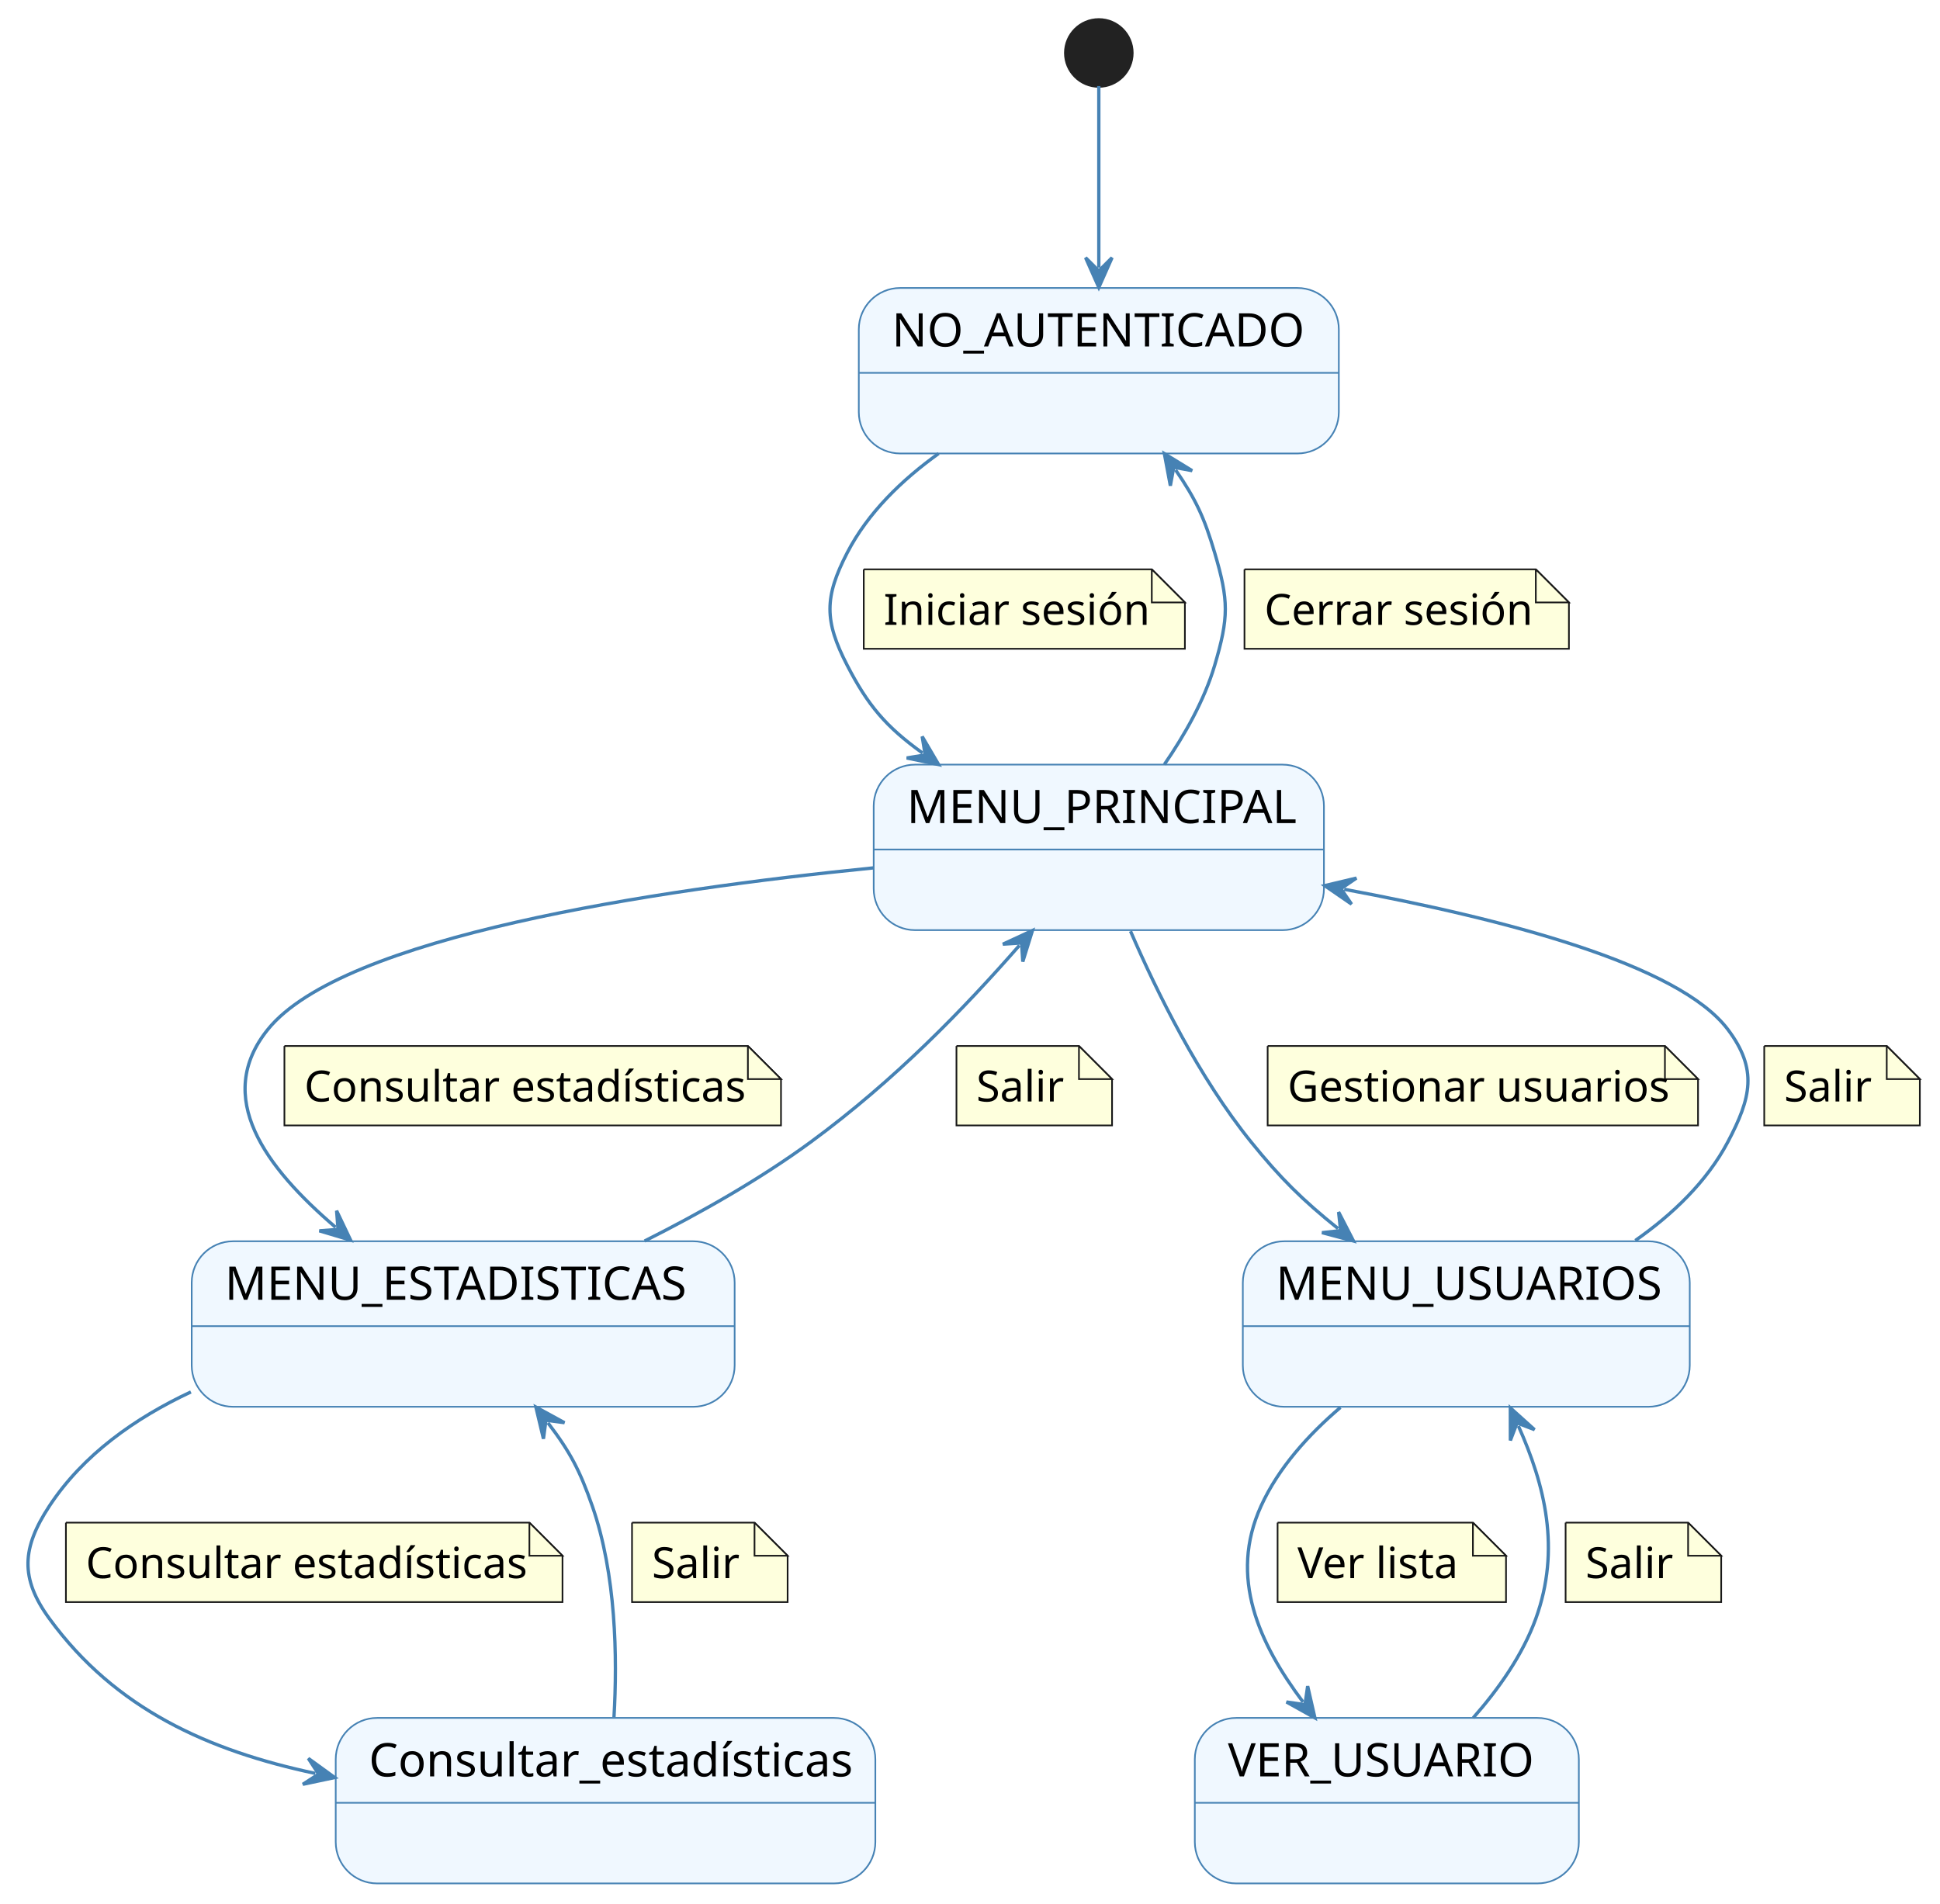
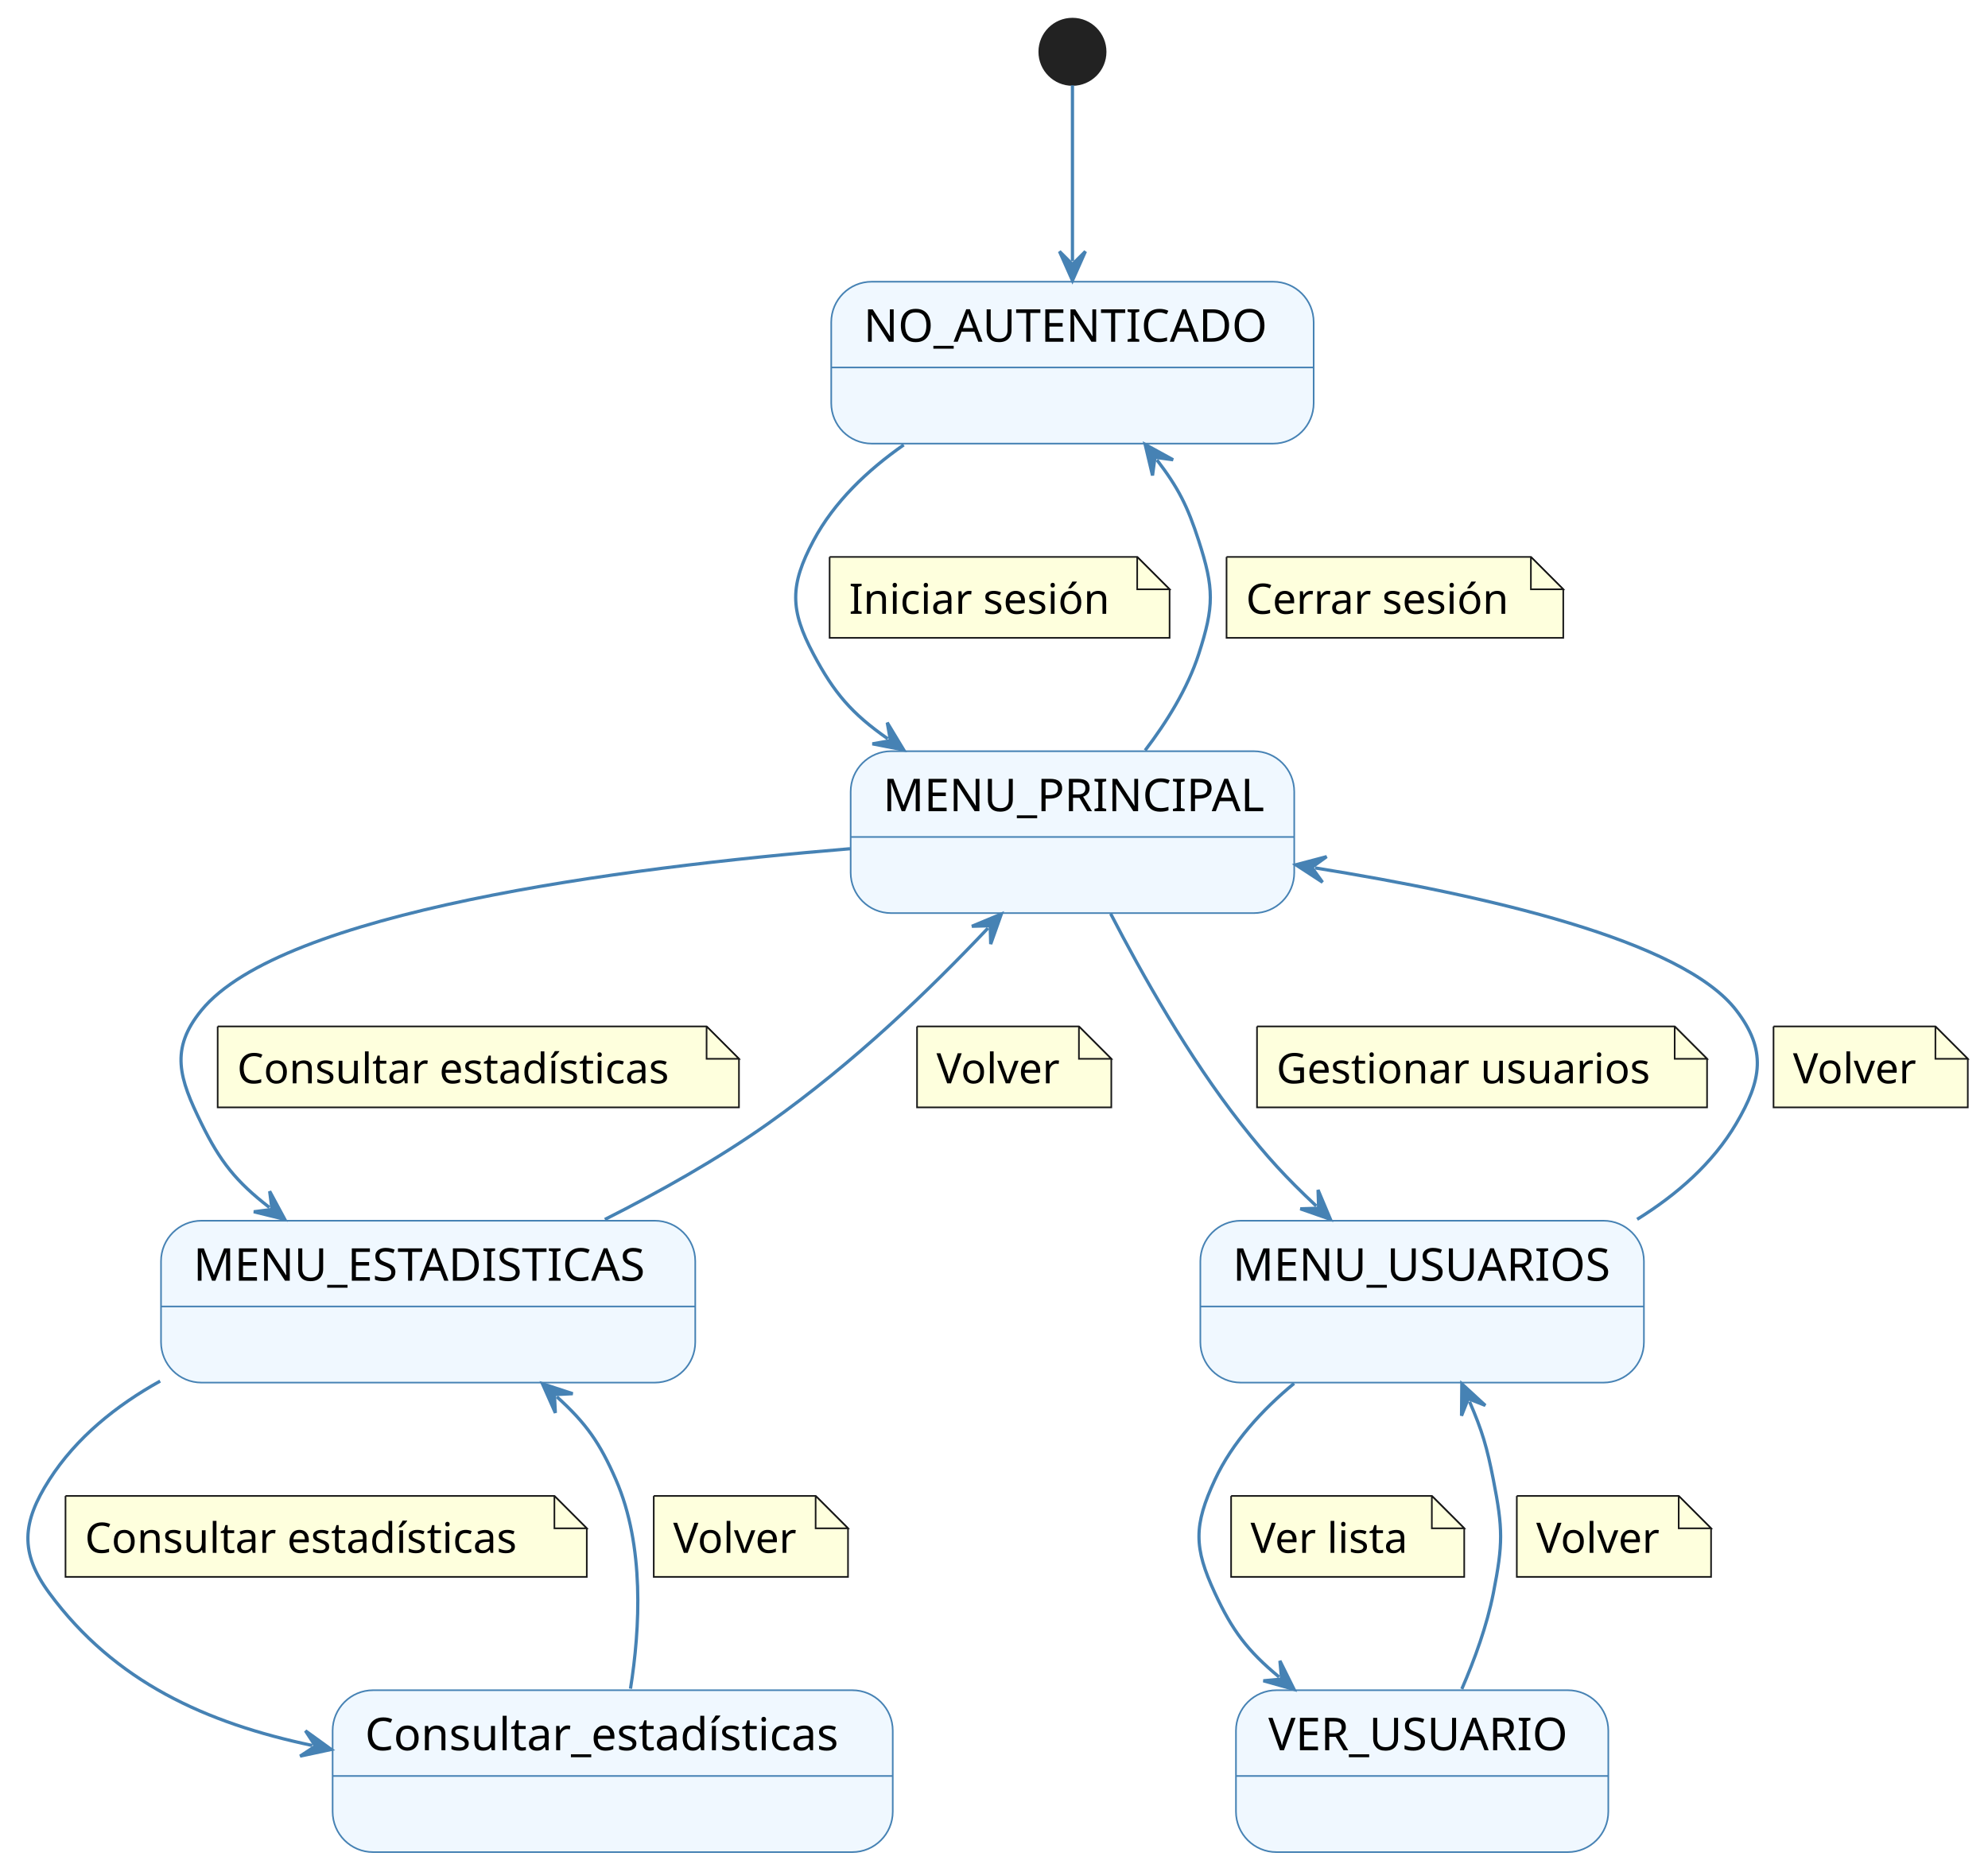
- <svg xmlns="http://www.w3.org/2000/svg" contentStyleType="text/css" height="575px" preserveAspectRatio="none" style="width:586px;height:575px;background:#FFFFFF;" version="1.1" viewBox="0 0 586 575" width="586px" zoomAndPan="magnify">
+ <svg xmlns="http://www.w3.org/2000/svg" contentStyleType="text/css" height="578px" preserveAspectRatio="none" style="width:614px;height:578px;background:#FFFFFF;" version="1.1" viewBox="0 0 614 578" width="614px" zoomAndPan="magnify">
  <defs />
  <g>
    <g id="NoAuth">
-       <rect fill="#F0F8FF" height="50" rx="12.5" ry="12.5" style="stroke:#4682B4;stroke-width:0.5;" width="145" x="259.41" y="87" />
-       <line style="stroke:#4682B4;stroke-width:0.5;" x1="259.41" x2="404.41" y1="112.641" y2="112.641" />
-       <text fill="#000000" font-family="sans-serif" font-size="14" lengthAdjust="spacing" textLength="125" x="269.41" y="104.674">NO_AUTENTICADO</text>
+       <rect fill="#F0F8FF" height="50" rx="12.5" ry="12.5" style="stroke:#4682B4;stroke-width:0.5;" width="149" x="256.73" y="87" />
+       <line style="stroke:#4682B4;stroke-width:0.5;" x1="256.73" x2="405.73" y1="113.488" y2="113.488" />
+       <text fill="#000000" font-family="sans-serif" font-size="14" lengthAdjust="spacing" textLength="129" x="266.73" y="105.535">NO_AUTENTICADO</text>
    </g>
    <g id="Menu">
-       <rect fill="#F0F8FF" height="50" rx="12.5" ry="12.5" style="stroke:#4682B4;stroke-width:0.5;" width="136" x="263.91" y="231" />
-       <line style="stroke:#4682B4;stroke-width:0.5;" x1="263.91" x2="399.91" y1="256.641" y2="256.641" />
-       <text fill="#000000" font-family="sans-serif" font-size="14" lengthAdjust="spacing" textLength="116" x="273.91" y="248.674">MENU_PRINCIPAL</text>
+       <rect fill="#F0F8FF" height="50" rx="12.5" ry="12.5" style="stroke:#4682B4;stroke-width:0.5;" width="137" x="262.73" y="232" />
+       <line style="stroke:#4682B4;stroke-width:0.5;" x1="262.73" x2="399.73" y1="258.488" y2="258.488" />
+       <text fill="#000000" font-family="sans-serif" font-size="14" lengthAdjust="spacing" textLength="117" x="272.73" y="250.535">MENU_PRINCIPAL</text>
    </g>
    <g id="Menu_estadisticas">
-       <rect fill="#F0F8FF" height="50" rx="12.5" ry="12.5" style="stroke:#4682B4;stroke-width:0.5;" width="164" x="57.91" y="375" />
-       <line style="stroke:#4682B4;stroke-width:0.5;" x1="57.91" x2="221.91" y1="400.641" y2="400.641" />
-       <text fill="#000000" font-family="sans-serif" font-size="14" lengthAdjust="spacing" textLength="144" x="67.91" y="392.674">MENU_ESTADISTICAS</text>
+       <rect fill="#F0F8FF" height="50" rx="12.5" ry="12.5" style="stroke:#4682B4;stroke-width:0.5;" width="165" x="49.73" y="377" />
+       <line style="stroke:#4682B4;stroke-width:0.5;" x1="49.73" x2="214.73" y1="403.488" y2="403.488" />
+       <text fill="#000000" font-family="sans-serif" font-size="14" lengthAdjust="spacing" textLength="145" x="59.73" y="395.535">MENU_ESTADISTICAS</text>
    </g>
    <g id="Menu_usuarios">
-       <rect fill="#F0F8FF" height="50" rx="12.5" ry="12.5" style="stroke:#4682B4;stroke-width:0.5;" width="135" x="375.41" y="375" />
-       <line style="stroke:#4682B4;stroke-width:0.5;" x1="375.41" x2="510.41" y1="400.641" y2="400.641" />
-       <text fill="#000000" font-family="sans-serif" font-size="14" lengthAdjust="spacing" textLength="115" x="385.41" y="392.674">MENU_USUARIOS</text>
+       <rect fill="#F0F8FF" height="50" rx="12.5" ry="12.5" style="stroke:#4682B4;stroke-width:0.5;" width="137" x="370.73" y="377" />
+       <line style="stroke:#4682B4;stroke-width:0.5;" x1="370.73" x2="507.73" y1="403.488" y2="403.488" />
+       <text fill="#000000" font-family="sans-serif" font-size="14" lengthAdjust="spacing" textLength="117" x="380.73" y="395.535">MENU_USUARIOS</text>
    </g>
    <g id="Ver_usuario">
-       <rect fill="#F0F8FF" height="50" rx="12.5" ry="12.5" style="stroke:#4682B4;stroke-width:0.5;" width="116" x="360.91" y="519" />
-       <line style="stroke:#4682B4;stroke-width:0.5;" x1="360.91" x2="476.91" y1="544.641" y2="544.641" />
-       <text fill="#000000" font-family="sans-serif" font-size="14" lengthAdjust="spacing" textLength="96" x="370.91" y="536.674">VER_USUARIO</text>
+       <rect fill="#F0F8FF" height="50" rx="12.5" ry="12.5" style="stroke:#4682B4;stroke-width:0.5;" width="115" x="381.73" y="522" />
+       <line style="stroke:#4682B4;stroke-width:0.5;" x1="381.73" x2="496.73" y1="548.488" y2="548.488" />
+       <text fill="#000000" font-family="sans-serif" font-size="14" lengthAdjust="spacing" textLength="95" x="391.73" y="540.535">VER_USUARIO</text>
    </g>
-     <ellipse cx="331.91" cy="16" fill="#222222" rx="10" ry="10" style="stroke:#222222;stroke-width:1.0;" />
+     <ellipse cx="331.23" cy="16" fill="#222222" rx="10" ry="10" style="stroke:#222222;stroke-width:1.0;" />
    <g id="Consultar_estadísticas">
-       <rect fill="#F0F8FF" height="50" rx="12.5" ry="12.5" style="stroke:#4682B4;stroke-width:0.5;" width="163" x="101.41" y="519" />
-       <line style="stroke:#4682B4;stroke-width:0.5;" x1="101.41" x2="264.41" y1="544.641" y2="544.641" />
-       <text fill="#000000" font-family="sans-serif" font-size="14" lengthAdjust="spacing" textLength="143" x="111.41" y="536.674">Consultar_estadísticas</text>
+       <rect fill="#F0F8FF" height="50" rx="12.5" ry="12.5" style="stroke:#4682B4;stroke-width:0.5;" width="173" x="102.73" y="522" />
+       <line style="stroke:#4682B4;stroke-width:0.5;" x1="102.73" x2="275.73" y1="548.488" y2="548.488" />
+       <text fill="#000000" font-family="sans-serif" font-size="14" lengthAdjust="spacing" textLength="153" x="112.73" y="540.535">Consultar_estadísticas</text>
    </g>
    <g id="link_*start*_NoAuth">
-       <path d="M331.91,26.01 C331.91,39.89 331.91,60.97 331.91,80.84 " fill="none" id="*start*-to-NoAuth" style="stroke:#4682B4;stroke-width:1.0;" />
-       <polygon fill="#4682B4" points="331.91,86.84,335.91,77.84,331.91,81.84,327.91,77.84,331.91,86.84" style="stroke:#4682B4;stroke-width:1.0;" />
+       <path d="M331.23,26.36 C331.23,40.29 331.23,60.95 331.23,80.65 " fill="none" id="*start*-to-NoAuth" style="stroke:#4682B4;stroke-width:1.0;" />
+       <polygon fill="#4682B4" points="331.23,86.65,335.23,77.65,331.23,81.65,327.23,77.65,331.23,86.65" style="stroke:#4682B4;stroke-width:1.0;" />
    </g>
    <g id="link_NoAuth_Menu">
-       <path d="M283.53,137.01 C272.47,144.95 262.14,154.92 255.91,167 C248.97,180.43 248.97,187.57 255.91,201 C262.14,213.08 267.596,219.551 278.656,227.491 " fill="none" id="NoAuth-to-Menu" style="stroke:#4682B4;stroke-width:1.0;" />
-       <polygon fill="#4682B4" points="283.53,230.99,278.552,222.492,279.468,228.074,273.886,228.991,283.53,230.99" style="stroke:#4682B4;stroke-width:1.0;" />
-       <path d="M260.91,172 L260.91,196 L357.91,196 L357.91,182 L347.91,172 L260.91,172 " fill="#FEFFDD" style="stroke:#181818;stroke-width:0.5;" />
-       <path d="M347.91,172 L347.91,182 L357.91,182 L347.91,172 " fill="#FEFFDD" style="stroke:#181818;stroke-width:0.5;" />
-       <text fill="#000000" font-family="sans-serif" font-size="13" lengthAdjust="spacing" textLength="76" x="266.91" y="188.769">Iniciar sesión</text>
+       <path d="M279.12,137.4 C267.94,145.21 257.6,155.01 251.23,167 C243.93,180.74 243.93,188.26 251.23,202 C257.6,213.99 263.021,220.354 274.201,228.164 " fill="none" id="NoAuth-to-Menu" style="stroke:#4682B4;stroke-width:1.0;" />
+       <polygon fill="#4682B4" points="279.12,231.6,274.033,223.167,275.021,228.737,269.451,229.725,279.12,231.6" style="stroke:#4682B4;stroke-width:1.0;" />
+       <path d="M256.23,172 L256.23,197 L361.23,197 L361.23,182 L351.23,172 L256.23,172 " fill="#FEFFDD" style="stroke:#181818;stroke-width:0.5;" />
+       <path d="M351.23,172 L351.23,182 L361.23,182 L351.23,172 " fill="#FEFFDD" style="stroke:#181818;stroke-width:0.5;" />
+       <text fill="#000000" font-family="sans-serif" font-size="13" lengthAdjust="spacing" textLength="84" x="262.23" y="189.568">Iniciar sesión</text>
    </g>
    <g id="link_Menu_NoAuth">
-       <path d="M351.71,230.95 C357.82,222.08 363.77,211.61 366.91,201 C371.19,186.51 371.19,181.49 366.91,167 C363.77,156.39 361.224,150.861 355.114,141.991 " fill="none" id="Menu-to-NoAuth" style="stroke:#4682B4;stroke-width:1.0;" />
-       <polygon fill="#4682B4" points="351.71,137.05,353.521,146.731,354.546,141.168,360.11,142.193,351.71,137.05" style="stroke:#4682B4;stroke-width:1.0;" />
-       <path d="M375.91,172 L375.91,196 L473.91,196 L473.91,182 L463.91,172 L375.91,172 " fill="#FEFFDD" style="stroke:#181818;stroke-width:0.5;" />
-       <path d="M463.91,172 L463.91,182 L473.91,182 L463.91,172 " fill="#FEFFDD" style="stroke:#181818;stroke-width:0.5;" />
-       <text fill="#000000" font-family="sans-serif" font-size="13" lengthAdjust="spacing" textLength="77" x="381.91" y="188.769">Cerrar sesión</text>
+       <path d="M353.68,231.74 C360.34,223.01 366.78,212.67 370.23,202 C375.01,187.2 375.01,181.8 370.23,167 C366.78,156.33 363.979,150.76 357.319,142.03 " fill="none" id="Menu-to-NoAuth" style="stroke:#4682B4;stroke-width:1.0;" />
+       <polygon fill="#4682B4" points="353.68,137.26,355.959,146.842,356.713,141.235,362.319,141.989,353.68,137.26" style="stroke:#4682B4;stroke-width:1.0;" />
+       <path d="M378.82,172 L378.82,197 L482.82,197 L482.82,182 L472.82,172 L378.82,172 " fill="#FEFFDD" style="stroke:#181818;stroke-width:0.5;" />
+       <path d="M472.82,172 L472.82,182 L482.82,182 L472.82,172 " fill="#FEFFDD" style="stroke:#181818;stroke-width:0.5;" />
+       <text fill="#000000" font-family="sans-serif" font-size="13" lengthAdjust="spacing" textLength="83" x="384.82" y="189.568">Cerrar sesión</text>
    </g>
    <g id="link_Menu_Menu_usuarios">
-       <path d="M341.49,281.32 C349.52,299.91 362.2,325.56 377.91,345 C386.76,355.95 393.433,362.532 404.173,371.162 " fill="none" id="Menu-to-Menu_usuarios" style="stroke:#4682B4;stroke-width:1.0;" />
-       <polygon fill="#4682B4" points="408.85,374.92,404.34,366.164,404.952,371.788,399.329,372.401,408.85,374.92" style="stroke:#4682B4;stroke-width:1.0;" />
-       <path d="M382.91,316 L382.91,340 L512.91,340 L512.91,326 L502.91,316 L382.91,316 " fill="#FEFFDD" style="stroke:#181818;stroke-width:0.5;" />
-       <path d="M502.91,316 L502.91,326 L512.91,326 L502.91,316 " fill="#FEFFDD" style="stroke:#181818;stroke-width:0.5;" />
-       <text fill="#000000" font-family="sans-serif" font-size="13" lengthAdjust="spacing" textLength="109" x="388.91" y="332.769">Gestionar usuarios</text>
+       <path d="M343.03,282.18 C352.64,300.76 367.19,326.6 383.23,347 C391.41,357.41 397.157,363.652 406.537,372.462 " fill="none" id="Menu-to-Menu_usuarios" style="stroke:#4682B4;stroke-width:1.0;" />
+       <polygon fill="#4682B4" points="410.91,376.57,407.088,367.493,407.265,373.147,401.611,373.324,410.91,376.57" style="stroke:#4682B4;stroke-width:1.0;" />
+       <path d="M388.23,317 L388.23,342 L527.23,342 L527.23,327 L517.23,317 L388.23,317 " fill="#FEFFDD" style="stroke:#181818;stroke-width:0.5;" />
+       <path d="M517.23,317 L517.23,327 L527.23,327 L517.23,317 " fill="#FEFFDD" style="stroke:#181818;stroke-width:0.5;" />
+       <text fill="#000000" font-family="sans-serif" font-size="13" lengthAdjust="spacing" textLength="118" x="394.23" y="334.568">Gestionar usuarios</text>
    </g>
    <g id="link_Menu_usuarios_Menu">
-       <path d="M493.97,374.77 C505.16,366.92 515.55,357.05 521.91,345 C528.96,331.64 531.01,323.06 521.91,311 C506.97,291.23 454.258,277.672 406.038,268.662 " fill="none" id="Menu_usuarios-to-Menu" style="stroke:#4682B4;stroke-width:1.0;" />
-       <polygon fill="#4682B4" points="400.14,267.56,408.252,273.145,405.055,268.478,409.722,265.281,400.14,267.56" style="stroke:#4682B4;stroke-width:1.0;" />
-       <path d="M532.91,316 L532.91,340 L579.91,340 L579.91,326 L569.91,316 L532.91,316 " fill="#FEFFDD" style="stroke:#181818;stroke-width:0.5;" />
-       <path d="M569.91,316 L569.91,326 L579.91,326 L569.91,316 " fill="#FEFFDD" style="stroke:#181818;stroke-width:0.5;" />
-       <text fill="#000000" font-family="sans-serif" font-size="13" lengthAdjust="spacing" textLength="26" x="538.91" y="332.769">Salir</text>
+       <path d="M505.64,376.57 C517.84,369 529,359.3 536.23,347 C544.11,333.59 545.72,324.32 536.23,312 C519.52,290.32 458.933,276.556 406.143,268.036 " fill="none" id="Menu_usuarios-to-Menu" style="stroke:#4682B4;stroke-width:1.0;" />
+       <polygon fill="#4682B4" points="400.22,267.08,408.468,272.463,405.156,267.877,409.742,264.565,400.22,267.08" style="stroke:#4682B4;stroke-width:1.0;" />
+       <path d="M547.76,317 L547.76,342 L607.76,342 L607.76,327 L597.76,317 L547.76,317 " fill="#FEFFDD" style="stroke:#181818;stroke-width:0.5;" />
+       <path d="M597.76,317 L597.76,327 L607.76,327 L597.76,317 " fill="#FEFFDD" style="stroke:#181818;stroke-width:0.5;" />
+       <text fill="#000000" font-family="sans-serif" font-size="13" lengthAdjust="spacing" textLength="39" x="553.76" y="334.568">Volver</text>
    </g>
    <g id="link_Menu_usuarios_Ver_usuario">
-       <path d="M404.89,425.2 C395.27,433.39 386.17,443.44 380.91,455 C371.12,476.51 380.282,496.429 393.592,514.189 " fill="none" id="Menu_usuarios-to-Ver_usuario" style="stroke:#4682B4;stroke-width:1.0;" />
-       <polygon fill="#4682B4" points="397.19,518.99,394.993,509.389,394.191,514.989,388.592,514.187,397.19,518.99" style="stroke:#4682B4;stroke-width:1.0;" />
-       <path d="M385.91,460 L385.91,484 L454.91,484 L454.91,470 L444.91,460 L385.91,460 " fill="#FEFFDD" style="stroke:#181818;stroke-width:0.5;" />
-       <path d="M444.91,460 L444.91,470 L454.91,470 L444.91,460 " fill="#FEFFDD" style="stroke:#181818;stroke-width:0.5;" />
-       <text fill="#000000" font-family="sans-serif" font-size="13" lengthAdjust="spacing" textLength="48" x="391.91" y="476.769">Ver lista</text>
+       <path d="M399.68,427.25 C389.86,435.39 380.62,445.4 375.23,457 C368.67,471.11 368.67,477.89 375.23,492 C380.62,503.6 385.241,509.781 395.061,517.921 " fill="none" id="Menu_usuarios-to-Ver_usuario" style="stroke:#4682B4;stroke-width:1.0;" />
+       <polygon fill="#4682B4" points="399.68,521.75,395.304,512.927,395.831,518.559,390.198,519.086,399.68,521.75" style="stroke:#4682B4;stroke-width:1.0;" />
+       <path d="M380.23,462 L380.23,487 L452.23,487 L452.23,472 L442.23,462 L380.23,462 " fill="#FEFFDD" style="stroke:#181818;stroke-width:0.5;" />
+       <path d="M442.23,462 L442.23,472 L452.23,472 L442.23,462 " fill="#FEFFDD" style="stroke:#181818;stroke-width:0.5;" />
+       <text fill="#000000" font-family="sans-serif" font-size="13" lengthAdjust="spacing" textLength="51" x="386.23" y="479.568">Ver lista</text>
    </g>
    <g id="link_Ver_usuario_Menu_usuarios">
-       <path d="M444.99,518.99 C452.59,510.36 459.92,500.02 463.91,489 C471.5,468.03 466.656,448.729 458.656,430.809 " fill="none" id="Ver_usuario-to-Menu_usuarios" style="stroke:#4682B4;stroke-width:1.0;" />
-       <polygon fill="#4682B4" points="456.21,425.33,456.226,435.179,458.248,429.896,463.531,431.918,456.21,425.33" style="stroke:#4682B4;stroke-width:1.0;" />
-       <path d="M472.91,460 L472.91,484 L519.91,484 L519.91,470 L509.91,460 L472.91,460 " fill="#FEFFDD" style="stroke:#181818;stroke-width:0.5;" />
-       <path d="M509.91,460 L509.91,470 L519.91,470 L509.91,460 " fill="#FEFFDD" style="stroke:#181818;stroke-width:0.5;" />
-       <text fill="#000000" font-family="sans-serif" font-size="13" lengthAdjust="spacing" textLength="26" x="478.91" y="476.769">Salir</text>
+       <path d="M451.49,521.62 C455.42,512.56 459.26,502.03 461.23,492 C464.22,476.73 464.22,472.27 461.23,457 C459.26,446.97 457.808,441.944 453.878,432.884 " fill="none" id="Ver_usuario-to-Menu_usuarios" style="stroke:#4682B4;stroke-width:1.0;" />
+       <polygon fill="#4682B4" points="451.49,427.38,451.402,437.228,453.48,431.967,458.741,434.045,451.49,427.38" style="stroke:#4682B4;stroke-width:1.0;" />
+       <path d="M468.47,462 L468.47,487 L528.47,487 L528.47,472 L518.47,462 L468.47,462 " fill="#FEFFDD" style="stroke:#181818;stroke-width:0.5;" />
+       <path d="M518.47,462 L518.47,472 L528.47,472 L518.47,462 " fill="#FEFFDD" style="stroke:#181818;stroke-width:0.5;" />
+       <text fill="#000000" font-family="sans-serif" font-size="13" lengthAdjust="spacing" textLength="39" x="474.47" y="479.568">Volver</text>
    </g>
    <g id="link_Menu_Menu_estadisticas">
-       <path d="M263.79,262.2 C197.5,268.84 103.52,283 80.91,311 C64.38,331.46 80.162,352.618 101.352,370.758 " fill="none" id="Menu-to-Menu_estadisticas" style="stroke:#4682B4;stroke-width:1.0;" />
-       <polygon fill="#4682B4" points="105.91,374.66,101.674,365.769,102.112,371.408,96.472,371.846,105.91,374.66" style="stroke:#4682B4;stroke-width:1.0;" />
-       <path d="M85.91,316 L85.91,340 L235.91,340 L235.91,326 L225.91,316 L85.91,316 " fill="#FEFFDD" style="stroke:#181818;stroke-width:0.5;" />
-       <path d="M225.91,316 L225.91,326 L235.91,326 L225.91,316 " fill="#FEFFDD" style="stroke:#181818;stroke-width:0.5;" />
-       <text fill="#000000" font-family="sans-serif" font-size="13" lengthAdjust="spacing" textLength="129" x="91.91" y="332.769">Consultar estadísticas</text>
+       <path d="M262.54,262.12 C191.36,268 87.09,281.65 62.23,312 C52.37,324.03 55.36,333.04 62.23,347 C67.98,358.71 72.884,364.919 83.214,372.909 " fill="none" id="Menu-to-Menu_estadisticas" style="stroke:#4682B4;stroke-width:1.0;" />
+       <polygon fill="#4682B4" points="87.96,376.58,83.288,367.91,84.005,373.521,78.394,374.238,87.96,376.58" style="stroke:#4682B4;stroke-width:1.0;" />
+       <path d="M67.23,317 L67.23,342 L228.23,342 L228.23,327 L218.23,317 L67.23,317 " fill="#FEFFDD" style="stroke:#181818;stroke-width:0.5;" />
+       <path d="M218.23,317 L218.23,327 L228.23,327 L218.23,317 " fill="#FEFFDD" style="stroke:#181818;stroke-width:0.5;" />
+       <text fill="#000000" font-family="sans-serif" font-size="13" lengthAdjust="spacing" textLength="140" x="73.23" y="334.568">Consultar estadísticas</text>
    </g>
    <g id="link_Menu_estadisticas_Menu">
-       <path d="M194.71,374.92 C211.48,366.49 229.54,356.28 244.91,345 C270.37,326.32 291.318,304.584 307.918,285.624 " fill="none" id="Menu_estadisticas-to-Menu" style="stroke:#4682B4;stroke-width:1.0;" />
-       <polygon fill="#4682B4" points="311.87,281.11,302.932,285.247,308.576,284.872,308.951,290.516,311.87,281.11" style="stroke:#4682B4;stroke-width:1.0;" />
-       <path d="M288.91,316 L288.91,340 L335.91,340 L335.91,326 L325.91,316 L288.91,316 " fill="#FEFFDD" style="stroke:#181818;stroke-width:0.5;" />
-       <path d="M325.91,316 L325.91,326 L335.91,326 L325.91,316 " fill="#FEFFDD" style="stroke:#181818;stroke-width:0.5;" />
-       <text fill="#000000" font-family="sans-serif" font-size="13" lengthAdjust="spacing" textLength="26" x="294.91" y="332.769">Salir</text>
+       <path d="M186.81,376.61 C203.56,368.16 221.67,358.02 237.23,347 C264.18,327.9 287.044,305.746 305.144,286.636 " fill="none" id="Menu_estadisticas-to-Menu" style="stroke:#4682B4;stroke-width:1.0;" />
+       <polygon fill="#4682B4" points="309.27,282.28,300.177,286.064,305.832,285.91,305.985,291.565,309.27,282.28" style="stroke:#4682B4;stroke-width:1.0;" />
+       <path d="M283.23,317 L283.23,342 L343.23,342 L343.23,327 L333.23,317 L283.23,317 " fill="#FEFFDD" style="stroke:#181818;stroke-width:0.5;" />
+       <path d="M333.23,317 L333.23,327 L343.23,327 L333.23,317 " fill="#FEFFDD" style="stroke:#181818;stroke-width:0.5;" />
+       <text fill="#000000" font-family="sans-serif" font-size="13" lengthAdjust="spacing" textLength="39" x="289.23" y="334.568">Volver</text>
    </g>
    <g id="link_Menu_estadisticas_Consultar_estadísticas">
-       <path d="M57.66,420.52 C40.79,428.42 25.1,439.49 14.91,455 C6.61,467.63 6,476.79 14.91,489 C34.85,516.36 63.001,528.913 95.241,535.763 " fill="none" id="Menu_estadisticas-to-Consultar_estadísticas" style="stroke:#4682B4;stroke-width:1.0;" />
-       <polygon fill="#4682B4" points="101.11,537.01,93.138,531.227,96.219,535.971,91.475,539.052,101.11,537.01" style="stroke:#4682B4;stroke-width:1.0;" />
-       <path d="M19.91,460 L19.91,484 L169.91,484 L169.91,470 L159.91,460 L19.91,460 " fill="#FEFFDD" style="stroke:#181818;stroke-width:0.5;" />
-       <path d="M159.91,460 L159.91,470 L169.91,470 L159.91,460 " fill="#FEFFDD" style="stroke:#181818;stroke-width:0.5;" />
-       <text fill="#000000" font-family="sans-serif" font-size="13" lengthAdjust="spacing" textLength="129" x="25.91" y="476.769">Consultar estadísticas</text>
+       <path d="M49.46,426.53 C35.88,434.08 23.55,444 15.23,457 C6.84,470.1 6,479.48 15.23,492 C35.49,519.5 63.749,532.173 96.449,539.063 " fill="none" id="Menu_estadisticas-to-Consultar_estadísticas" style="stroke:#4682B4;stroke-width:1.0;" />
+       <polygon fill="#4682B4" points="102.32,540.3,94.338,534.53,97.427,539.269,92.689,542.359,102.32,540.3" style="stroke:#4682B4;stroke-width:1.0;" />
+       <path d="M20.23,462 L20.23,487 L181.23,487 L181.23,472 L171.23,462 L20.23,462 " fill="#FEFFDD" style="stroke:#181818;stroke-width:0.5;" />
+       <path d="M171.23,462 L171.23,472 L181.23,472 L171.23,462 " fill="#FEFFDD" style="stroke:#181818;stroke-width:0.5;" />
+       <text fill="#000000" font-family="sans-serif" font-size="13" lengthAdjust="spacing" textLength="140" x="26.23" y="479.568">Consultar estadísticas</text>
    </g>
    <g id="link_Consultar_estadísticas_Menu_estadisticas">
-       <path d="M185.46,518.77 C186.51,500.69 186.11,475.65 178.91,455 C175.17,444.3 172.234,438.647 165.514,429.857 " fill="none" id="Consultar_estadísticas-to-Menu_estadisticas" style="stroke:#4682B4;stroke-width:1.0;" />
-       <polygon fill="#4682B4" points="161.87,425.09,164.158,434.669,164.907,429.062,170.514,429.81,161.87,425.09" style="stroke:#4682B4;stroke-width:1.0;" />
-       <path d="M190.91,460 L190.91,484 L237.91,484 L237.91,470 L227.91,460 L190.91,460 " fill="#FEFFDD" style="stroke:#181818;stroke-width:0.5;" />
-       <path d="M227.91,460 L227.91,470 L237.91,470 L227.91,460 " fill="#FEFFDD" style="stroke:#181818;stroke-width:0.5;" />
-       <text fill="#000000" font-family="sans-serif" font-size="13" lengthAdjust="spacing" textLength="26" x="196.91" y="476.769">Salir</text>
+       <path d="M194.73,521.52 C197.68,503.01 199.11,477.4 190.23,457 C185.28,445.65 181.1,439.625 171.98,431.375 " fill="none" id="Consultar_estadísticas-to-Menu_estadisticas" style="stroke:#4682B4;stroke-width:1.0;" />
+       <polygon fill="#4682B4" points="167.53,427.35,171.521,436.354,171.238,430.704,176.888,430.421,167.53,427.35" style="stroke:#4682B4;stroke-width:1.0;" />
+       <path d="M201.91,462 L201.91,487 L261.91,487 L261.91,472 L251.91,462 L201.91,462 " fill="#FEFFDD" style="stroke:#181818;stroke-width:0.5;" />
+       <path d="M251.91,462 L251.91,472 L261.91,472 L251.91,462 " fill="#FEFFDD" style="stroke:#181818;stroke-width:0.5;" />
+       <text fill="#000000" font-family="sans-serif" font-size="13" lengthAdjust="spacing" textLength="39" x="207.91" y="479.568">Volver</text>
    </g>
  </g>
</svg>
